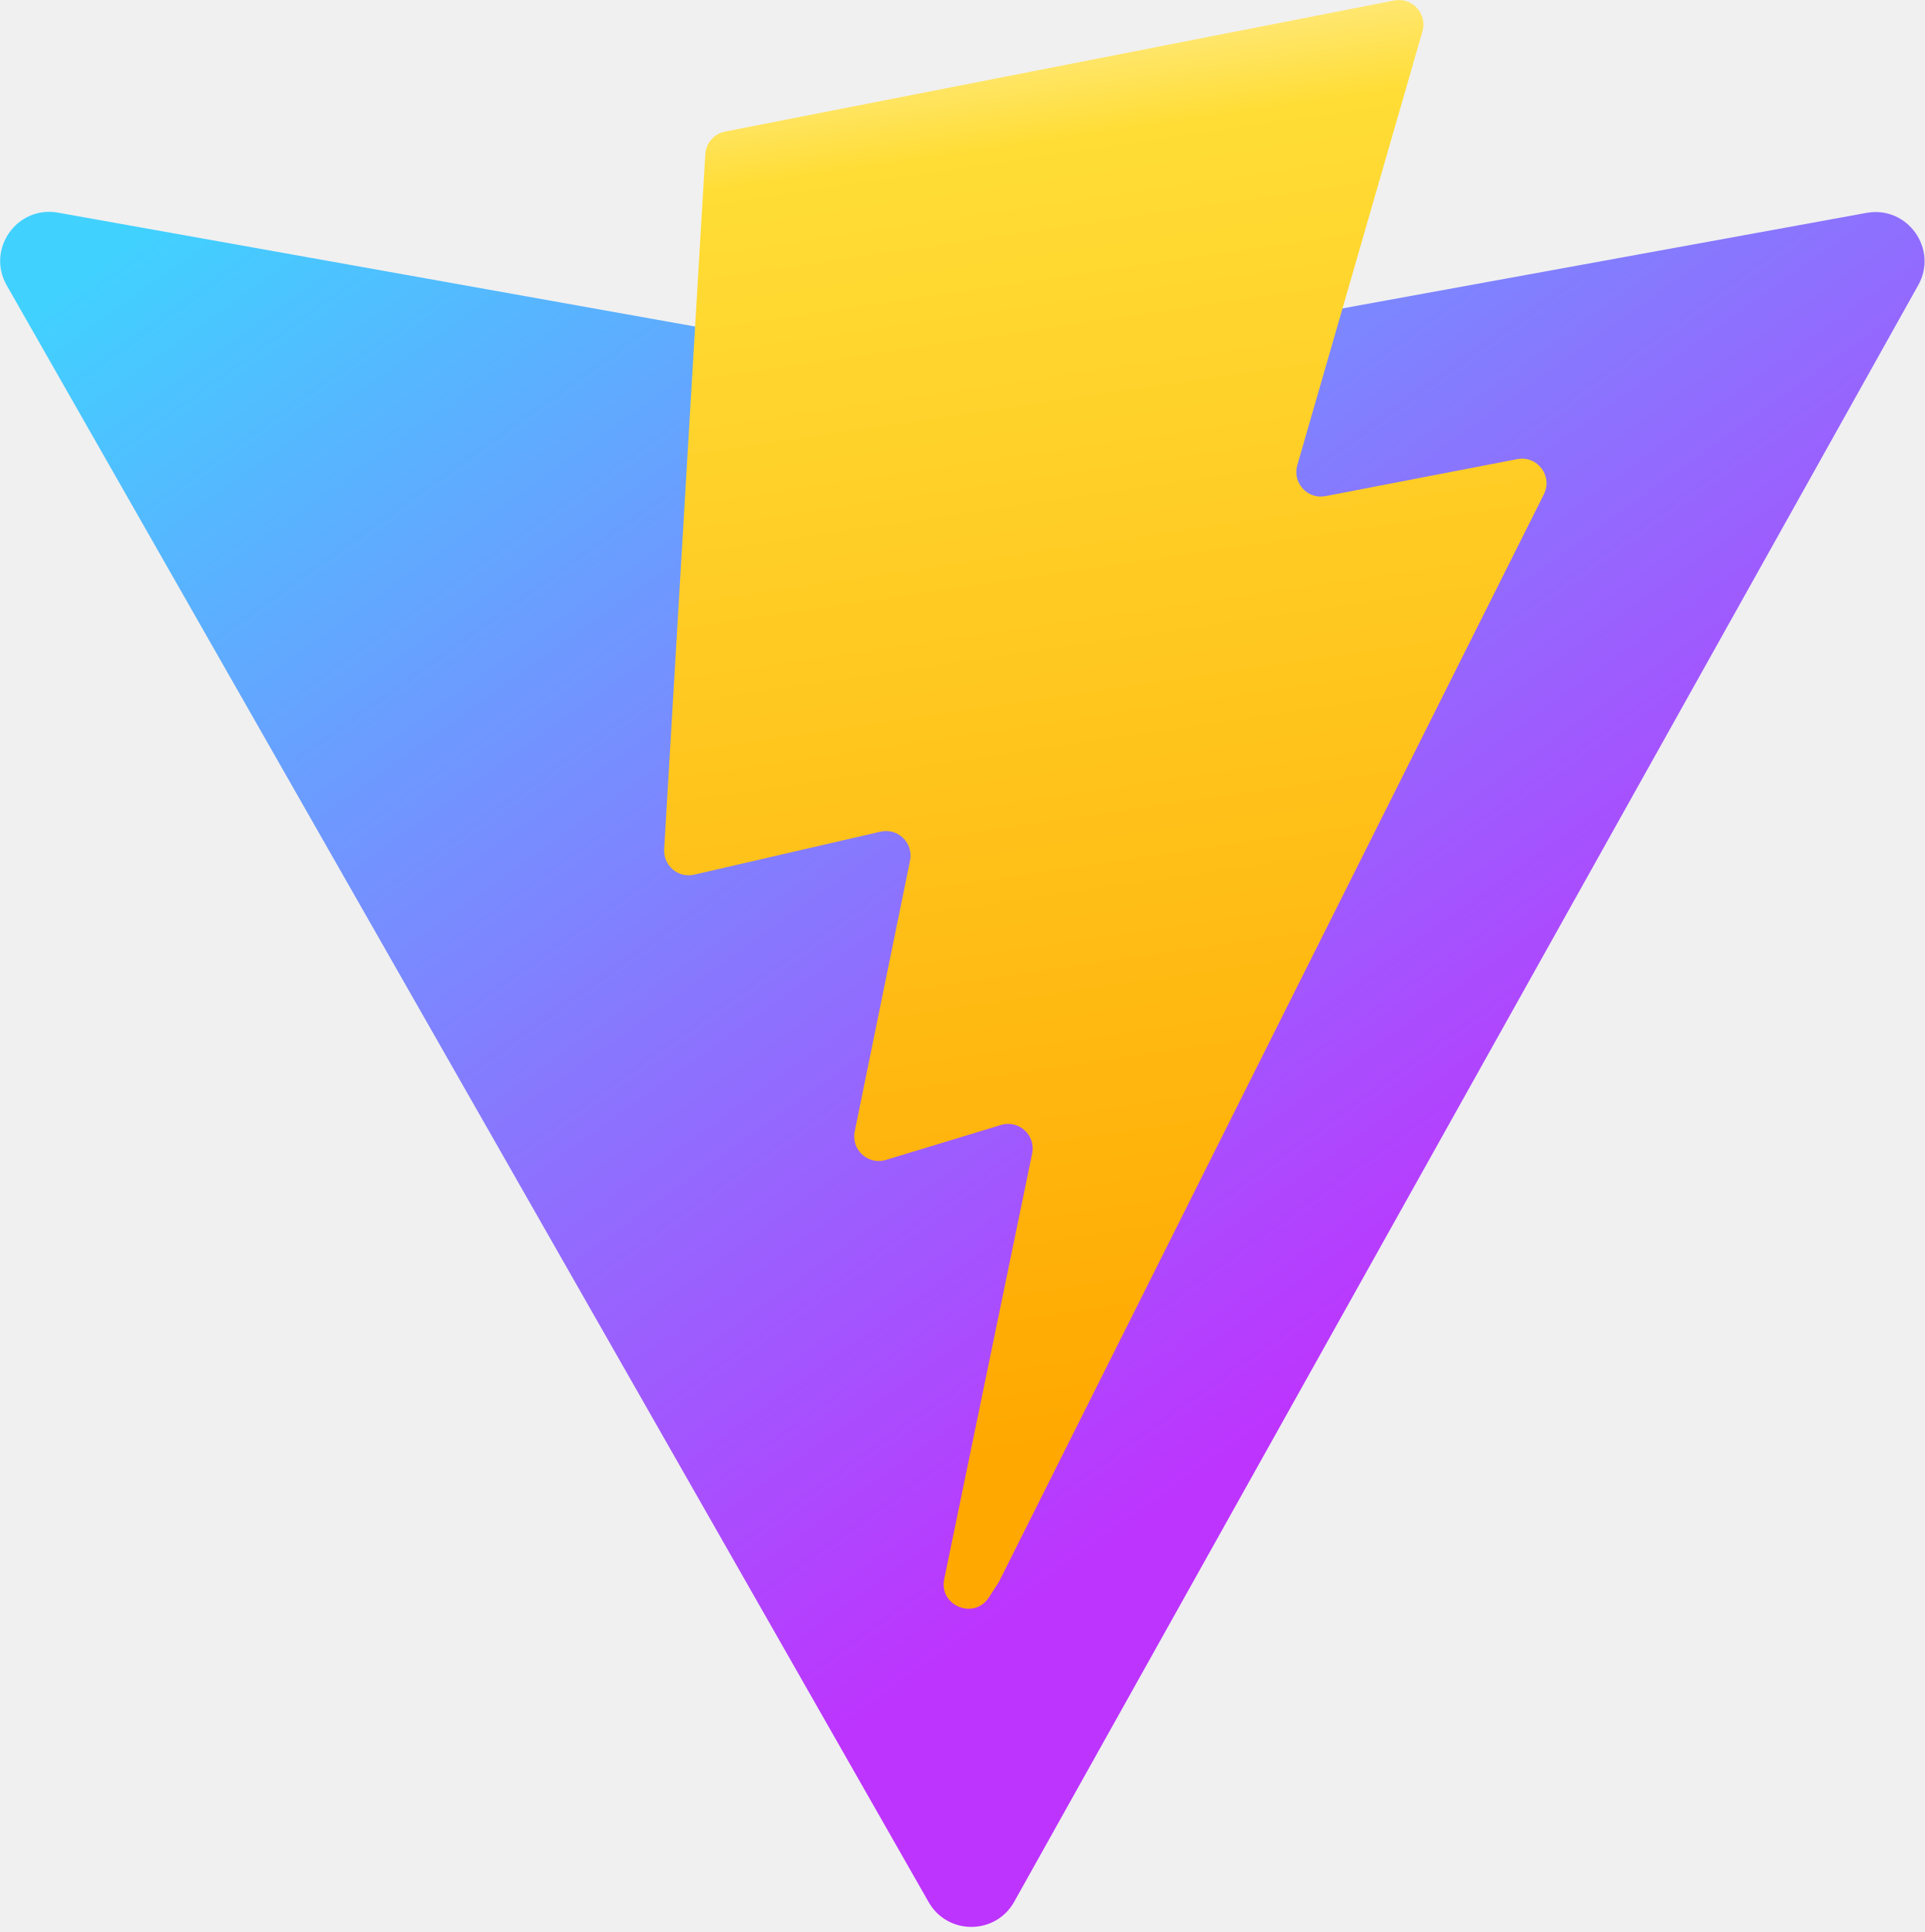
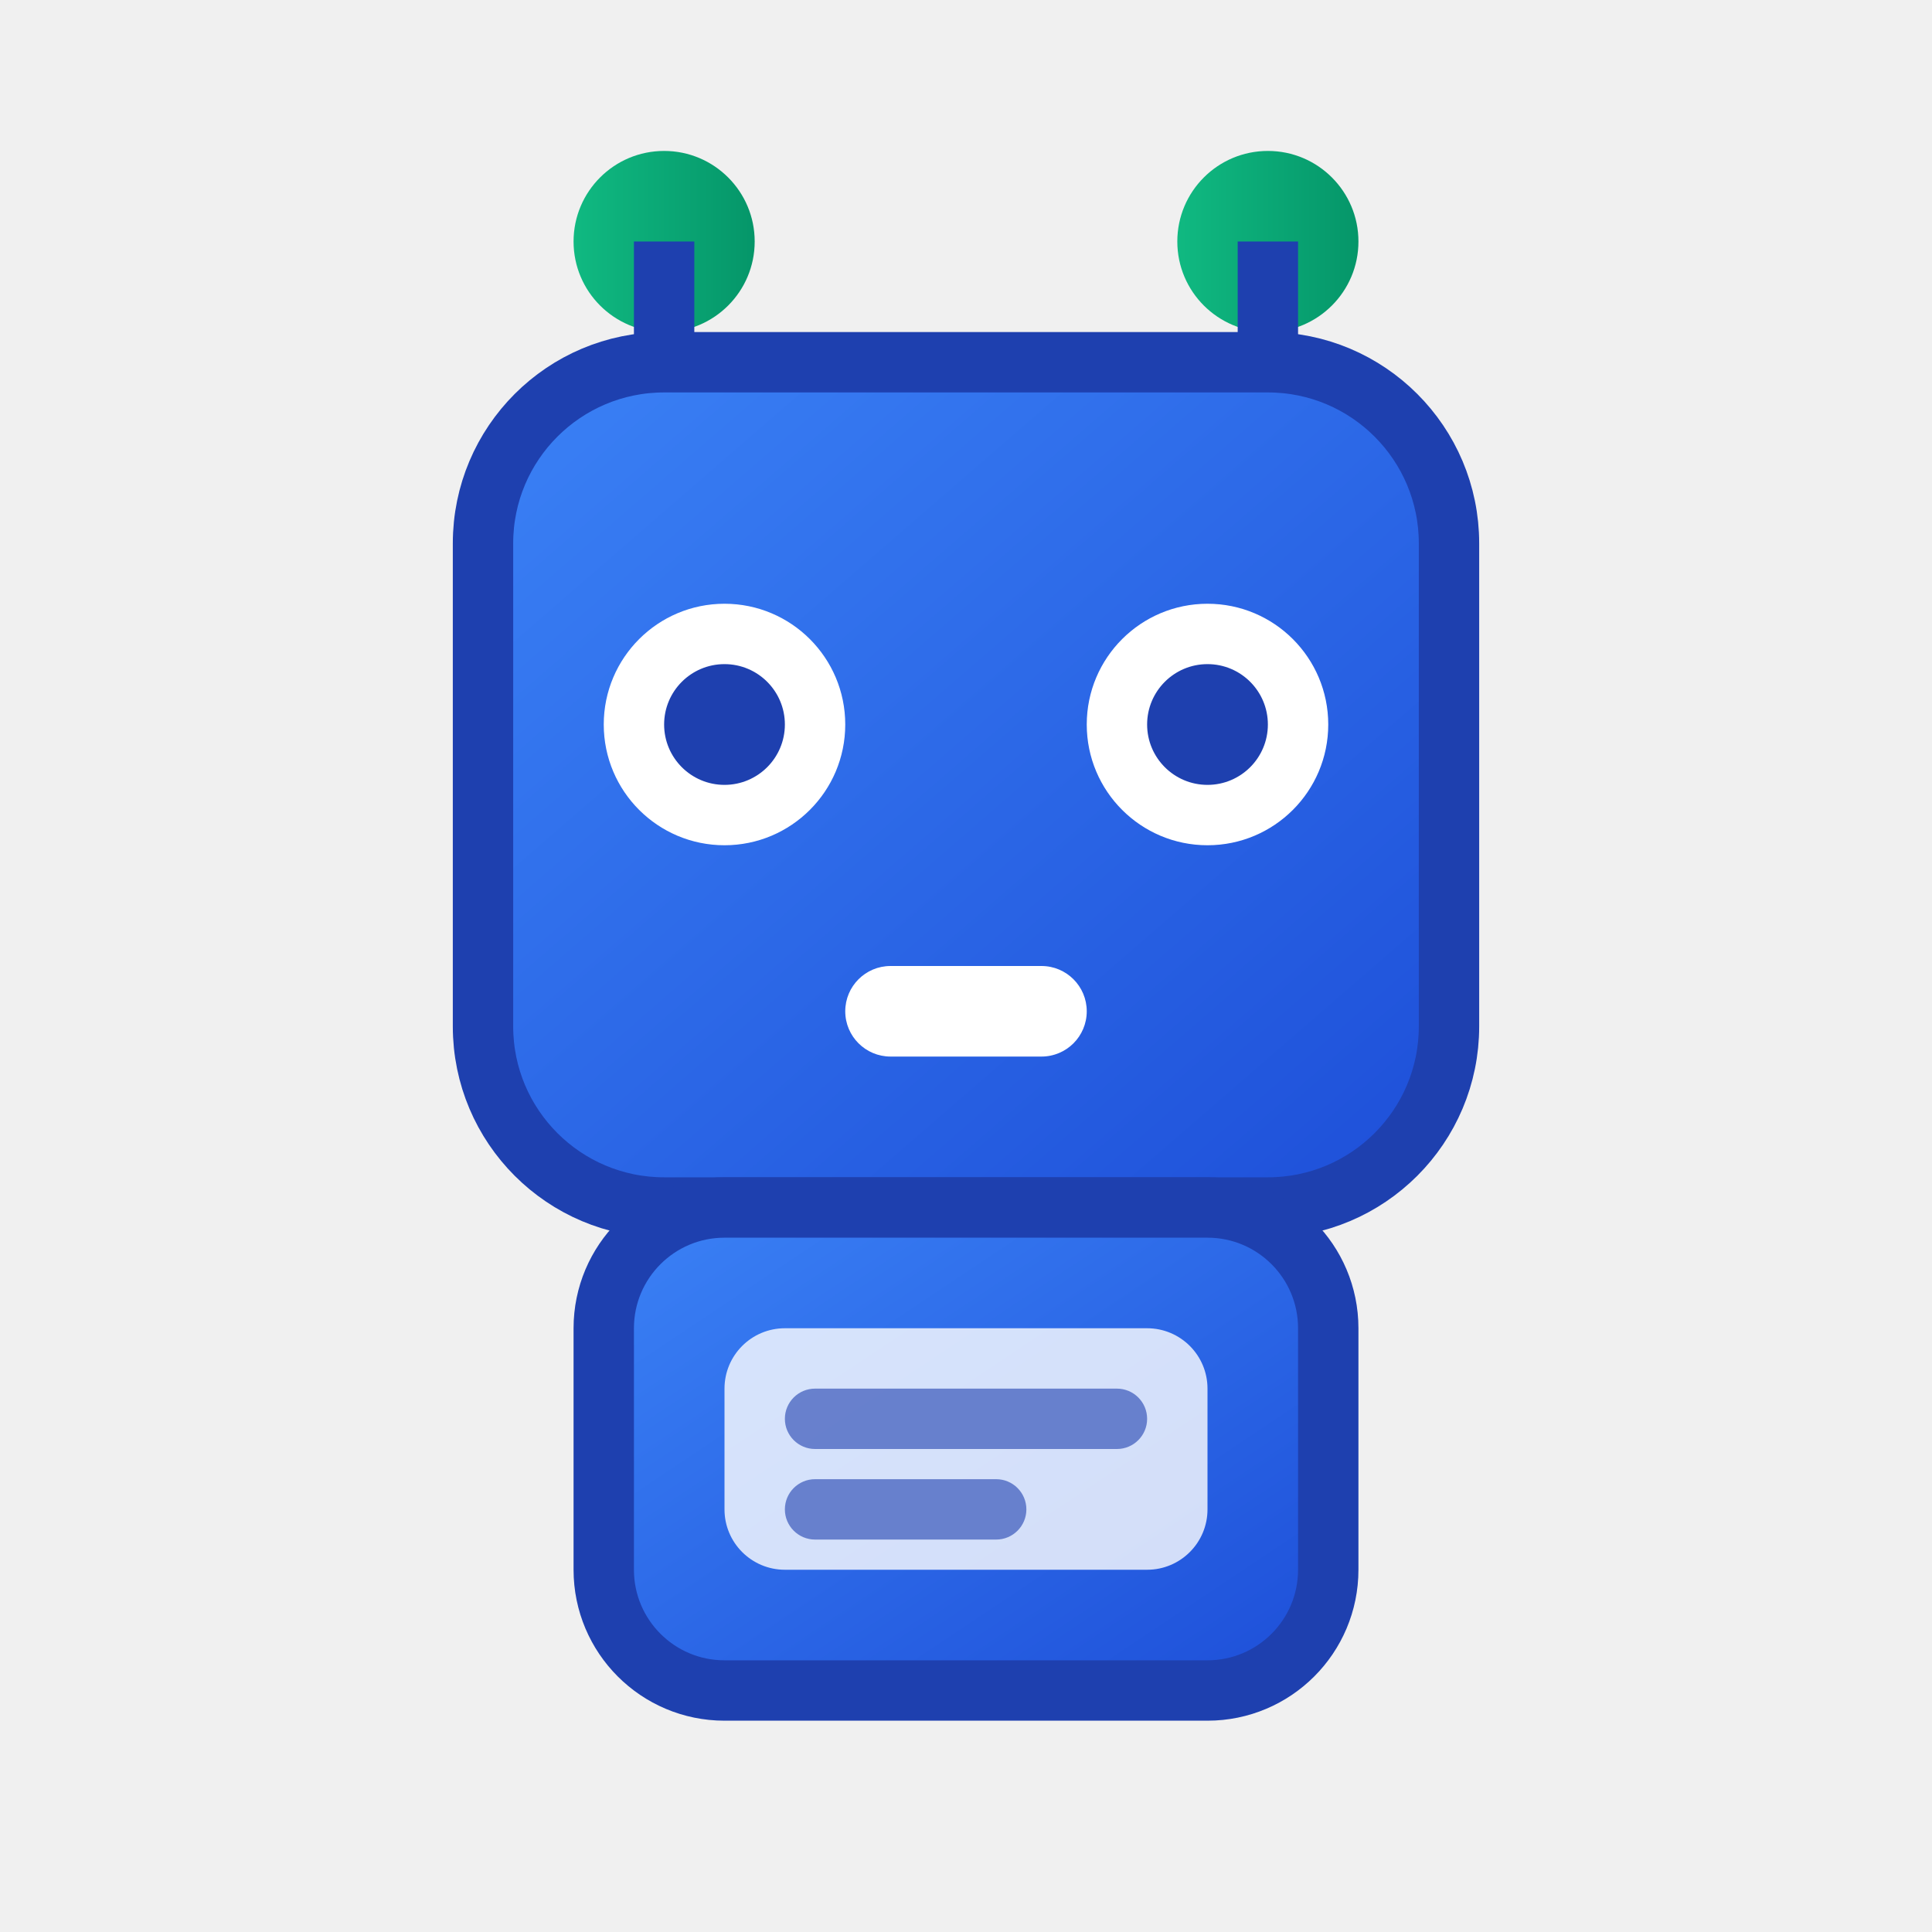
- <svg xmlns="http://www.w3.org/2000/svg" aria-hidden="true" role="img" class="iconify iconify--logos" width="31.88" height="32" preserveAspectRatio="xMidYMid meet" viewBox="0 0 256 257">
+ <svg xmlns="http://www.w3.org/2000/svg" width="32" height="32" viewBox="0 0 32 32">
  <defs>
-     <linearGradient id="IconifyId1813088fe1fbc01fb466" x1="-.828%" x2="57.636%" y1="7.652%" y2="78.411%">
-       <stop offset="0%" stop-color="#41D1FF" />
-       <stop offset="100%" stop-color="#BD34FE" />
+     <linearGradient id="botGradient" x1="0%" y1="0%" x2="100%" y2="100%">
+       <stop offset="0%" stop-color="#3B82F6" />
+       <stop offset="100%" stop-color="#1D4ED8" />
    </linearGradient>
-     <linearGradient id="IconifyId1813088fe1fbc01fb467" x1="43.376%" x2="50.316%" y1="2.242%" y2="89.03%">
-       <stop offset="0%" stop-color="#FFEA83" />
-       <stop offset="8.333%" stop-color="#FFDD35" />
-       <stop offset="100%" stop-color="#FFA800" />
+     <linearGradient id="connectGradient" x1="0%" y1="0%" x2="100%" y2="0%">
+       <stop offset="0%" stop-color="#10B981" />
+       <stop offset="100%" stop-color="#059669" />
    </linearGradient>
  </defs>
-   <path fill="url(#IconifyId1813088fe1fbc01fb466)" d="M255.153 37.938L134.897 252.976c-2.483 4.44-8.862 4.466-11.382.048L.875 37.958c-2.746-4.814 1.371-10.646 6.827-9.67l120.385 21.517a6.537 6.537 0 0 0 2.322-.004l117.867-21.483c5.438-.991 9.574 4.796 6.877 9.62Z" />
-   <path fill="url(#IconifyId1813088fe1fbc01fb467)" d="M185.432.063L96.44 17.501a3.268 3.268 0 0 0-2.634 3.014l-5.474 92.456a3.268 3.268 0 0 0 3.997 3.378l24.777-5.718c2.318-.535 4.413 1.507 3.936 3.838l-7.361 36.047c-.495 2.426 1.782 4.5 4.151 3.78l15.304-4.649c2.372-.72 4.652 1.36 4.15 3.788l-11.698 56.621c-.732 3.542 3.979 5.473 5.943 2.437l1.313-2.028l72.516-144.72c1.215-2.423-.88-5.186-3.54-4.672l-25.505 4.922c-2.396.462-4.435-1.77-3.759-4.114l16.646-57.705c.677-2.35-1.37-4.583-3.769-4.113Z" />
+   <rect x="8" y="6" width="16" height="14" rx="3" fill="url(#botGradient)" stroke="#1E40AF" stroke-width="1" />
+   <circle cx="12" cy="12" r="2" fill="#FFFFFF" />
+   <circle cx="20" cy="12" r="2" fill="#FFFFFF" />
+   <circle cx="12" cy="12" r="1" fill="#1E40AF" />
+   <circle cx="20" cy="12" r="1" fill="#1E40AF" />
+   <rect x="14" y="16" width="4" height="1.5" rx="0.75" fill="#FFFFFF" />
+   <rect x="10" y="20" width="12" height="8" rx="2" fill="url(#botGradient)" stroke="#1E40AF" stroke-width="1" />
+   <rect x="12" y="22" width="8" height="4" rx="1" fill="#FFFFFF" opacity="0.8" />
+   <rect x="13" y="23" width="6" height="1" rx="0.5" fill="#1E40AF" opacity="0.6" />
+   <rect x="13" y="24.5" width="4" height="1" rx="0.5" fill="#1E40AF" opacity="0.6" />
+   <path d="M2 8 L6 8" stroke="url(#connectGradient)" stroke-width="2" stroke-linecap="round" />
+   <path d="M26 8 L30 8" stroke="url(#connectGradient)" stroke-width="2" stroke-linecap="round" />
+   <path d="M2 12 L5 12" stroke="url(#connectGradient)" stroke-width="1.5" stroke-linecap="round" opacity="0.7" />
+   <path d="M27 12 L30 12" stroke="url(#connectGradient)" stroke-width="1.5" stroke-linecap="round" opacity="0.7" />
+   <path d="M2 16 L4 16" stroke="url(#connectGradient)" stroke-width="1" stroke-linecap="round" opacity="0.5" />
+   <path d="M28 16 L30 16" stroke="url(#connectGradient)" stroke-width="1" stroke-linecap="round" opacity="0.5" />
+   <circle cx="11" cy="4" r="1.5" fill="url(#connectGradient)" />
+   <path d="M11 6 L11 4" stroke="#1E40AF" stroke-width="1" />
+   <circle cx="21" cy="4" r="1.5" fill="url(#connectGradient)" />
+   <path d="M21 6 L21 4" stroke="#1E40AF" stroke-width="1" />
</svg>
